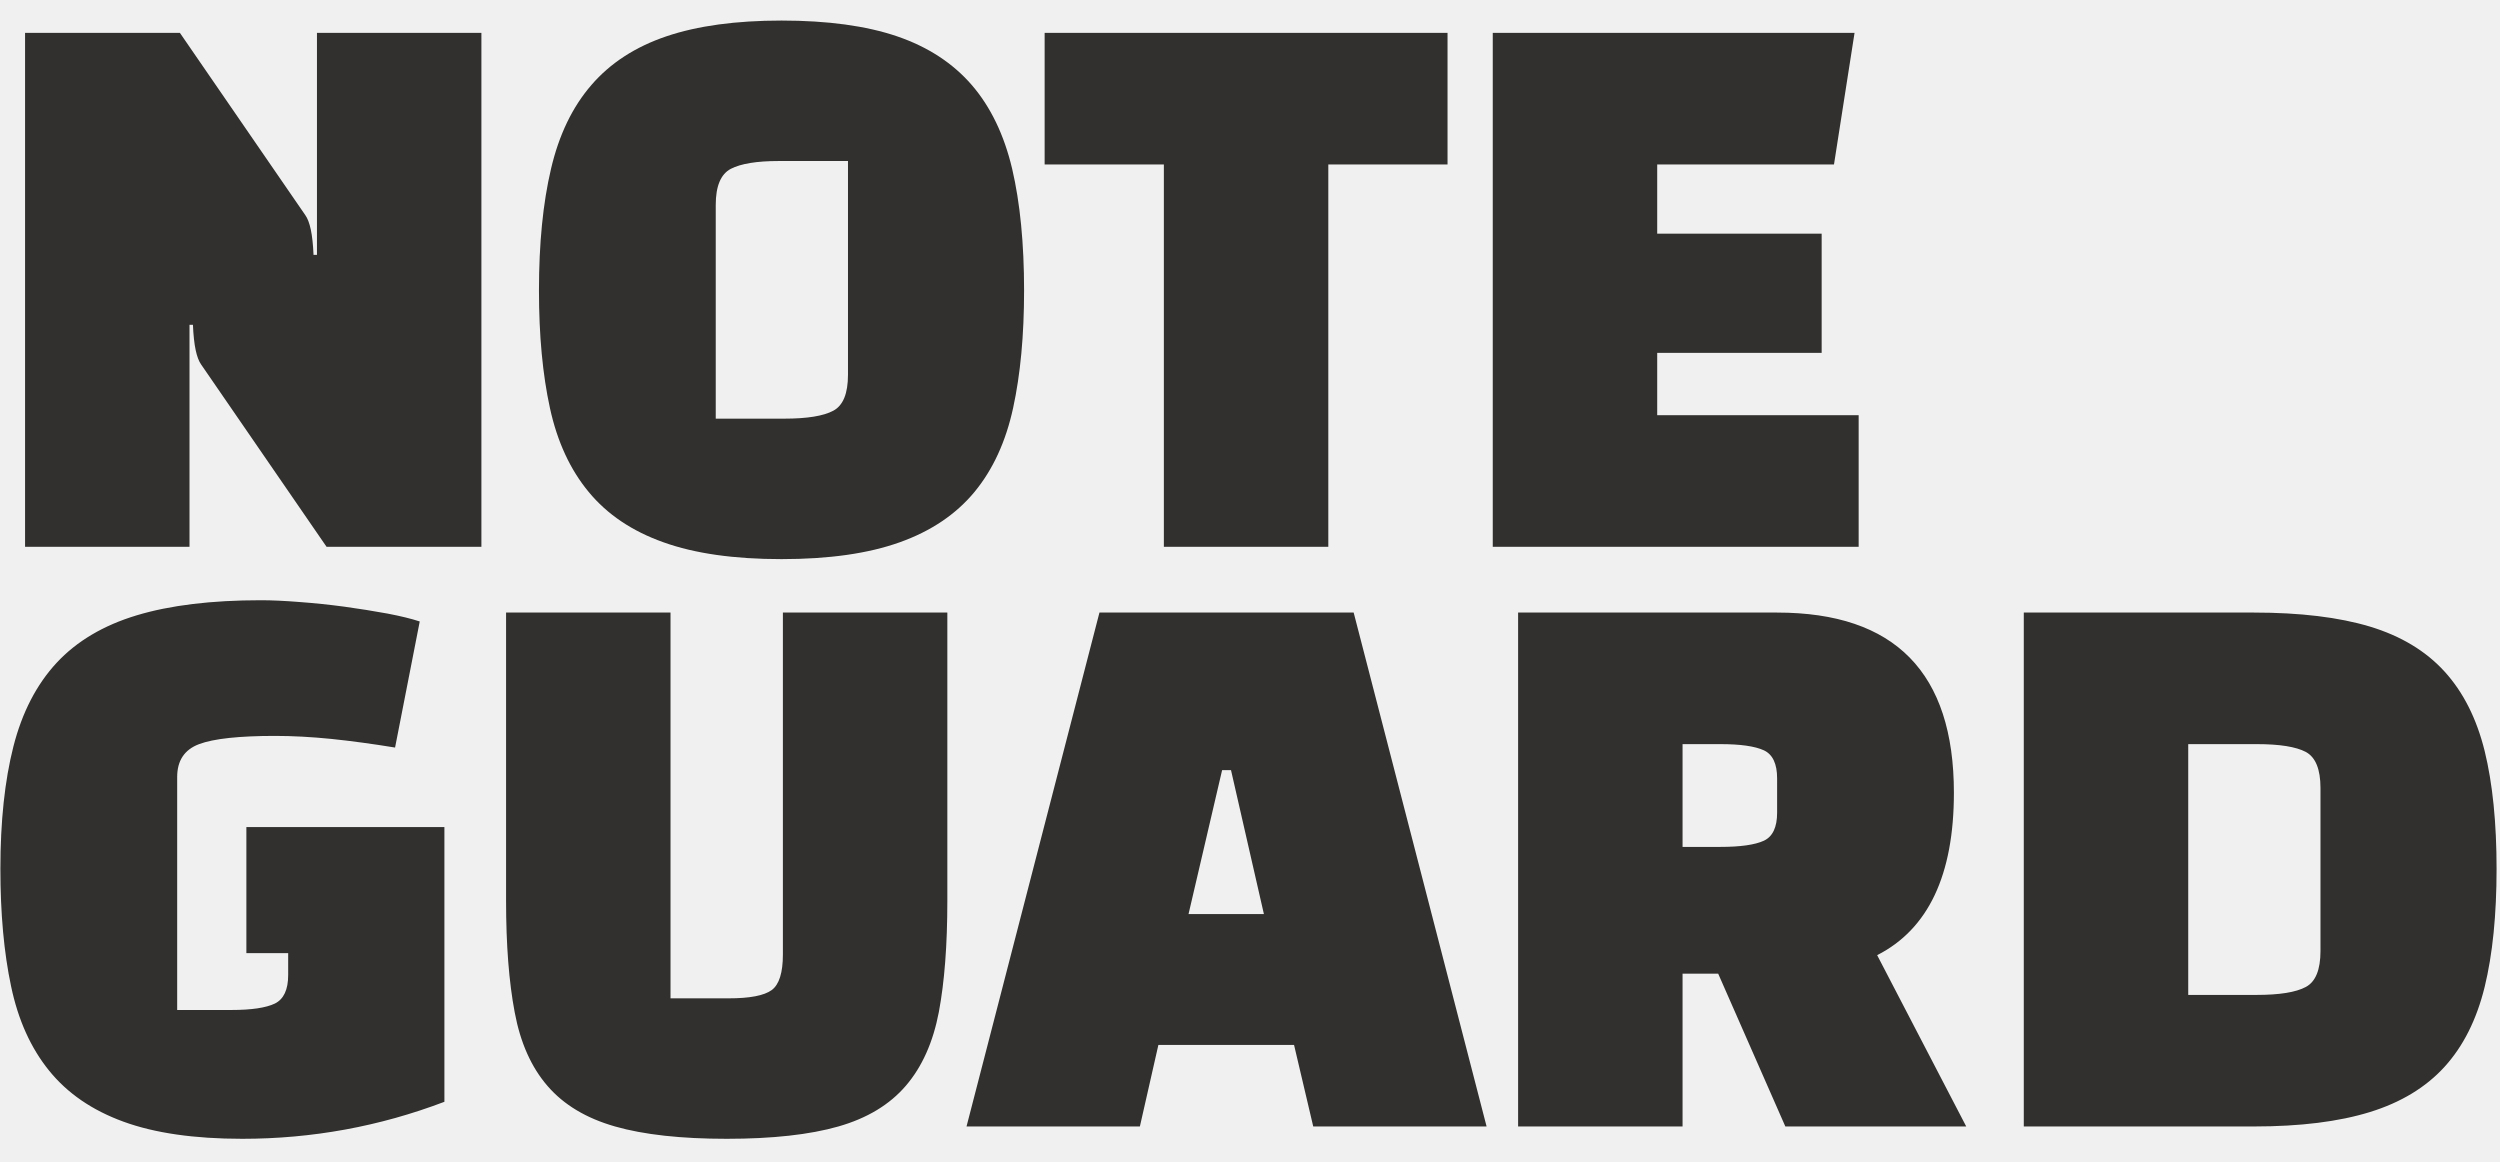
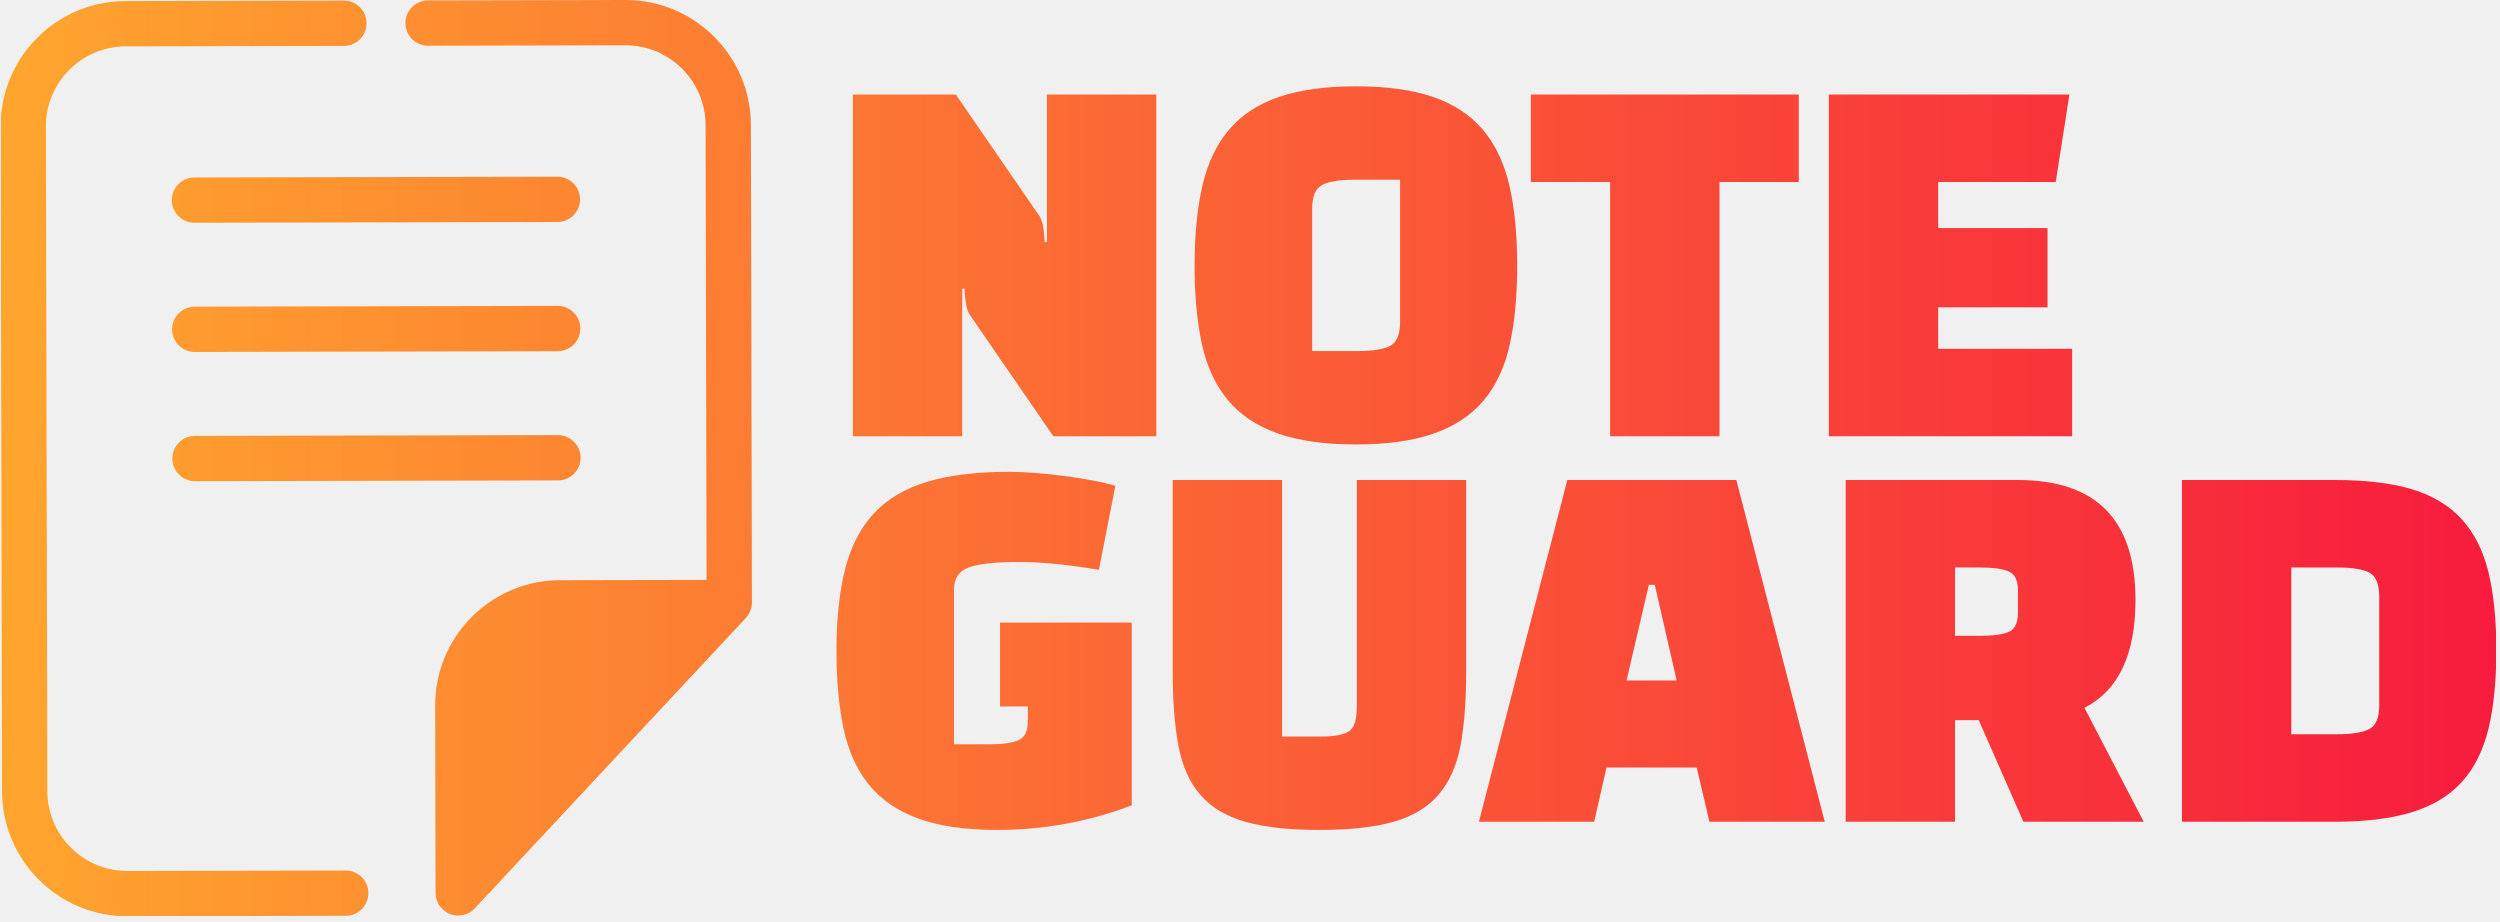
- <svg xmlns="http://www.w3.org/2000/svg" version="1.1" width="2000" height="929" viewBox="0 0 2000 929">
-   <g transform="matrix(1,0,0,1,-1.212121,-0.7568242)">
-     <svg viewBox="0 0 396 184" data-background-color="#ffffff" preserveAspectRatio="xMidYMid meet" height="929" width="2000">
-       <g id="tight-bounds" transform="matrix(1,0,0,1,0.24,0.1498984)">
-         <svg viewBox="0 0 395.52 183.7" height="183.7" width="395.52">
+ <svg xmlns="http://www.w3.org/2000/svg" version="1.1" width="2000" height="737" viewBox="0 0 2000 737">
+   <g transform="matrix(1,0,0,1,-1.212121,-1.993457)">
+     <svg viewBox="0 0 396 146" data-background-color="#000000" preserveAspectRatio="xMidYMid meet" height="737" width="2000">
+       <g id="tight-bounds" transform="matrix(1,0,0,1,0.24,0.3949047)">
+         <svg viewBox="0 0 395.52 145.21" height="145.21" width="395.52">
          <g>
-             <svg viewBox="0 0 395.52 183.7" height="183.7" width="395.52">
-               <g>
+             <svg viewBox="0 0 594.686 218.331" height="145.21" width="395.52">
+               <g transform="matrix(1,0,0,1,199.1657,17.31558)">
                <svg viewBox="0 0 395.52 183.7" height="183.7" width="395.52">
                  <g id="textblocktransform">
                    <svg viewBox="0 0 395.52 183.7" height="183.7" width="395.52" id="textblock">
                      <g>
                        <svg viewBox="0 0 395.52 183.7" height="183.7" width="395.52">
                          <g transform="matrix(1,0,0,1,0,0)">
-                             <svg width="395.52" viewBox="1.2 -38.4 182.15 81.6" height="183.7" data-palette-color="#31302e">
+                             <svg width="395.52" viewBox="1.2 -38.4 182.15 81.6" height="183.7" data-palette-color="url(#72852d88-6f13-4550-8fca-c571e1aa3310)">
                              <svg />
                              <svg />
-                               <g class="wordmark-text-0" data-fill-palette-color="primary" id="text-0">
-                                 <path d="M36.3-37.5v37.5h-11.3l-9.15-13.3c-0.167-0.233-0.3-0.583-0.4-1.05-0.1-0.467-0.167-1.083-0.2-1.85v0h-0.25v16.2h-12v-37.5h11.3l9.15 13.3c0.167 0.233 0.3 0.583 0.4 1.05 0.1 0.467 0.167 1.083 0.2 1.85v0h0.25v-16.2zM40.5-18.7v0c0-3.433 0.293-6.393 0.88-8.88 0.58-2.48 1.563-4.52 2.95-6.12 1.38-1.6 3.203-2.783 5.47-3.55 2.267-0.767 5.067-1.15 8.4-1.15v0c3.367 0 6.177 0.383 8.43 1.15 2.247 0.767 4.063 1.95 5.45 3.55 1.38 1.6 2.363 3.64 2.95 6.12 0.58 2.487 0.87 5.447 0.87 8.88v0c0 3.267-0.267 6.123-0.8 8.57-0.533 2.453-1.473 4.497-2.82 6.13-1.353 1.633-3.17 2.857-5.45 3.67-2.287 0.82-5.163 1.23-8.63 1.23v0c-3.467 0-6.34-0.41-8.62-1.23-2.287-0.813-4.103-2.037-5.45-3.67-1.353-1.633-2.297-3.677-2.83-6.13-0.533-2.447-0.8-5.303-0.8-8.57zM53.4-24.95v0 15.6h5c1.667 0 2.86-0.193 3.58-0.58 0.713-0.38 1.07-1.253 1.07-2.62v0-15.6h-5.05c-1.6 0-2.767 0.19-3.5 0.57-0.733 0.387-1.1 1.263-1.1 2.63zM106.8-27.9v-9.6h-29.4v9.6h8.7v27.9h12v-27.9zM134.1-14.15v-8.7h-12v-5.05h12.9l1.5-9.6h-26.4v37.5h26.7v-9.6h-14.7v-4.55z" fill="#31302e" fill-rule="nonzero" stroke="none" stroke-width="1" stroke-linecap="butt" stroke-linejoin="miter" stroke-miterlimit="10" stroke-dasharray="" stroke-dashoffset="0" font-family="none" font-weight="none" font-size="none" text-anchor="none" style="mix-blend-mode: normal" data-fill-palette-color="primary" opacity="1" />
-                                 <path d="M22.2 31.25v0-1.6h-3.05v-9.2h14.45v20.05c-4.733 1.8-9.65 2.7-14.75 2.7v0c-3.5 0-6.39-0.417-8.67-1.25-2.287-0.833-4.097-2.077-5.43-3.73-1.333-1.647-2.257-3.697-2.77-6.15-0.52-2.447-0.78-5.303-0.78-8.57v0c0-3.467 0.317-6.443 0.95-8.93 0.633-2.48 1.683-4.513 3.15-6.1 1.467-1.58 3.417-2.737 5.85-3.47 2.433-0.733 5.45-1.1 9.05-1.1v0c0.8 0 1.743 0.043 2.83 0.13 1.08 0.08 2.17 0.193 3.27 0.34 1.1 0.153 2.143 0.32 3.13 0.5 0.98 0.187 1.77 0.38 2.37 0.58v0l-1.8 9.2c-1.633-0.267-3.183-0.477-4.65-0.63-1.467-0.147-2.833-0.22-4.1-0.22v0c-2.633 0-4.483 0.2-5.55 0.6v0c-1.067 0.4-1.6 1.2-1.6 2.4v0 17h3.95c1.467 0 2.527-0.157 3.18-0.47 0.647-0.32 0.97-1.013 0.97-2.08zM38.1 25.85v-21.05h12v28.15h4.25c1.533 0 2.577-0.2 3.13-0.6 0.547-0.4 0.82-1.267 0.82-2.6v0-24.95h12v21.05c0 3.2-0.207 5.9-0.62 8.1-0.42 2.2-1.22 3.99-2.4 5.37-1.187 1.387-2.83 2.38-4.93 2.98-2.1 0.6-4.817 0.9-8.15 0.9v0c-3.333 0-6.05-0.3-8.15-0.9-2.1-0.6-3.74-1.583-4.92-2.95-1.187-1.367-1.987-3.16-2.4-5.38-0.42-2.213-0.63-4.92-0.63-8.12zM84.35 42.3l1.35-5.95h9.9l1.4 5.95h12.65l-9.7-37.5h-18.55l-9.7 37.5zM90.35 16.3h0.65l2.4 10.5h-5.5zM138.15 29.8v0l6.5 12.5h-13.2l-4.9-11.15h-2.6v11.15h-12v-37.5h18.9c8.6 0 12.9 4.383 12.9 13.15v0c0 6-1.867 9.95-5.6 11.85zM126.7 14.4v0h-2.75v7.5h2.75c1.467 0 2.527-0.15 3.18-0.45 0.647-0.3 0.97-0.983 0.97-2.05v0-2.5c0-1.067-0.323-1.75-0.97-2.05-0.653-0.3-1.713-0.45-3.18-0.45zM165.65 42.3v0h-16.8v-37.5h16.8c3.367 0 6.183 0.34 8.45 1.02 2.267 0.687 4.083 1.78 5.45 3.28 1.367 1.5 2.343 3.433 2.93 5.8 0.58 2.367 0.87 5.233 0.87 8.6v0c0 3.367-0.29 6.24-0.87 8.62-0.587 2.387-1.563 4.33-2.93 5.83-1.367 1.5-3.183 2.6-5.45 3.3-2.267 0.7-5.083 1.05-8.45 1.05zM165.85 14.4v0h-5v18.3h5c1.667 0 2.86-0.193 3.58-0.58 0.713-0.38 1.07-1.253 1.07-2.62v0-11.9c0-1.367-0.357-2.243-1.07-2.63-0.72-0.38-1.913-0.57-3.58-0.57z" fill="#31302e" fill-rule="nonzero" stroke="none" stroke-width="1" stroke-linecap="butt" stroke-linejoin="miter" stroke-miterlimit="10" stroke-dasharray="" stroke-dashoffset="0" font-family="none" font-weight="none" font-size="none" text-anchor="none" style="mix-blend-mode: normal" data-fill-palette-color="primary" opacity="1" />
-                               </g>
+                               <g class="wordmark-text-0" data-fill-palette-color="primary" id="text-0" />
                            </svg>
                          </g>
                        </svg>
                      </g>
                    </svg>
                  </g>
                </svg>
              </g>
+               <g>
+                 <svg viewBox="0 0 179.02 218.331" height="218.331" width="179.02">
+                   <g>
+                     <svg version="1.1" x="0" y="0" viewBox="33.664 19.096 132.672 161.806" enable-background="new 0 0 200 200" xml:space="preserve" height="218.331" width="179.02" class="icon-icon-0" data-fill-palette-color="accent" id="icon-0" />
+                   </g>
+                 </svg>
+               </g>
            </svg>
          </g>
          <defs />
+           <mask id="31f952a9-ae41-499e-a262-04e261946c47">
+             <g id="SvgjsG1010">
+               <svg viewBox="0 0 395.52 145.21" height="145.21" width="395.52">
+                 <g>
+                   <svg viewBox="0 0 594.686 218.331" height="145.21" width="395.52">
+                     <g transform="matrix(1,0,0,1,199.1657,17.31558)">
+                       <svg viewBox="0 0 395.52 183.7" height="183.7" width="395.52">
+                         <g id="SvgjsG1009">
+                           <svg viewBox="0 0 395.52 183.7" height="183.7" width="395.52" id="SvgjsSvg1008">
+                             <g>
+                               <svg viewBox="0 0 395.52 183.7" height="183.7" width="395.52">
+                                 <g transform="matrix(1,0,0,1,0,0)">
+                                   <svg width="395.52" viewBox="1.2 -38.4 182.15 81.6" height="183.7" data-palette-color="url(#72852d88-6f13-4550-8fca-c571e1aa3310)">
+                                     <svg />
+                                     <svg />
+                                     <g class="wordmark-text-0" data-fill-palette-color="primary" id="SvgjsG1007">
+                                       <path d="M36.3-37.5v37.5h-11.3l-9.15-13.3c-0.167-0.233-0.3-0.583-0.4-1.05-0.1-0.467-0.167-1.083-0.2-1.85v0h-0.25v16.2h-12v-37.5h11.3l9.15 13.3c0.167 0.233 0.3 0.583 0.4 1.05 0.1 0.467 0.167 1.083 0.2 1.85v0h0.25v-16.2zM40.5-18.7v0c0-3.433 0.293-6.393 0.88-8.88 0.58-2.48 1.563-4.52 2.95-6.12 1.38-1.6 3.203-2.783 5.47-3.55 2.267-0.767 5.067-1.15 8.4-1.15v0c3.367 0 6.177 0.383 8.43 1.15 2.247 0.767 4.063 1.95 5.45 3.55 1.38 1.6 2.363 3.64 2.95 6.12 0.58 2.487 0.87 5.447 0.87 8.88v0c0 3.267-0.267 6.123-0.8 8.57-0.533 2.453-1.473 4.497-2.82 6.13-1.353 1.633-3.17 2.857-5.45 3.67-2.287 0.82-5.163 1.23-8.63 1.23v0c-3.467 0-6.34-0.41-8.62-1.23-2.287-0.813-4.103-2.037-5.45-3.67-1.353-1.633-2.297-3.677-2.83-6.13-0.533-2.447-0.8-5.303-0.8-8.57zM53.4-24.95v0 15.6h5c1.667 0 2.86-0.193 3.58-0.58 0.713-0.38 1.07-1.253 1.07-2.62v0-15.6h-5.05c-1.6 0-2.767 0.19-3.5 0.57-0.733 0.387-1.1 1.263-1.1 2.63zM106.8-27.9v-9.6h-29.4v9.6h8.7v27.9h12v-27.9zM134.1-14.15v-8.7h-12v-5.05h12.9l1.5-9.6h-26.4v37.5h26.7v-9.6h-14.7v-4.55z" fill="white" fill-rule="nonzero" stroke="none" stroke-width="1" stroke-linecap="butt" stroke-linejoin="miter" stroke-miterlimit="10" stroke-dasharray="" stroke-dashoffset="0" font-family="none" font-weight="none" font-size="none" text-anchor="none" style="mix-blend-mode: normal" opacity="1" />
+                                       <path transform="translate(0,42.3)" d="M22.2-11.05v0-1.6h-3.05v-9.2h14.45v20.05c-4.733 1.8-9.65 2.7-14.75 2.7v0c-3.5 0-6.39-0.417-8.67-1.25-2.287-0.833-4.097-2.077-5.43-3.73-1.333-1.647-2.257-3.697-2.77-6.15-0.52-2.447-0.78-5.303-0.78-8.57v0c0-3.467 0.317-6.443 0.95-8.93 0.633-2.48 1.683-4.513 3.15-6.1 1.467-1.58 3.417-2.737 5.85-3.47 2.433-0.733 5.45-1.1 9.05-1.1v0c0.8 0 1.743 0.043 2.83 0.13 1.08 0.08 2.17 0.193 3.27 0.34 1.1 0.153 2.143 0.32 3.13 0.5 0.98 0.187 1.77 0.38 2.37 0.58v0l-1.8 9.2c-1.633-0.267-3.183-0.477-4.65-0.63-1.467-0.147-2.833-0.22-4.1-0.22v0c-2.633 0-4.483 0.2-5.55 0.6v0c-1.067 0.4-1.6 1.2-1.6 2.4v0 17h3.95c1.467 0 2.527-0.157 3.18-0.47 0.647-0.32 0.97-1.013 0.97-2.08zM38.1-16.45v-21.05h12v28.15h4.25c1.533 0 2.577-0.2 3.13-0.6 0.547-0.4 0.82-1.267 0.82-2.6v0-24.95h12v21.05c0 3.2-0.207 5.9-0.62 8.1-0.42 2.2-1.22 3.99-2.4 5.37-1.187 1.387-2.83 2.38-4.93 2.98-2.1 0.6-4.817 0.9-8.15 0.9v0c-3.333 0-6.05-0.3-8.15-0.9-2.1-0.6-3.74-1.583-4.92-2.95-1.187-1.367-1.987-3.16-2.4-5.38-0.42-2.213-0.63-4.92-0.63-8.12zM84.35 0l1.35-5.95h9.9l1.4 5.95h12.65l-9.7-37.5h-18.55l-9.7 37.5zM90.35-26h0.65l2.4 10.5h-5.5zM138.15-12.5v0l6.5 12.5h-13.2l-4.9-11.15h-2.6v11.15h-12v-37.5h18.9c8.6 0 12.9 4.383 12.9 13.15v0c0 6-1.867 9.95-5.6 11.85zM126.7-27.9v0h-2.75v7.5h2.75c1.467 0 2.527-0.15 3.18-0.45 0.647-0.3 0.97-0.983 0.97-2.05v0-2.5c0-1.067-0.323-1.75-0.97-2.05-0.653-0.3-1.713-0.45-3.18-0.45zM165.65 0v0h-16.8v-37.5h16.8c3.367 0 6.183 0.34 8.45 1.02 2.267 0.687 4.083 1.78 5.45 3.28 1.367 1.5 2.343 3.433 2.93 5.8 0.58 2.367 0.87 5.233 0.87 8.6v0c0 3.367-0.29 6.24-0.87 8.62-0.587 2.387-1.563 4.33-2.93 5.83-1.367 1.5-3.183 2.6-5.45 3.3-2.267 0.7-5.083 1.05-8.45 1.05zM165.85-27.9v0h-5v18.3h5c1.667 0 2.86-0.193 3.58-0.58 0.713-0.38 1.07-1.253 1.07-2.62v0-11.9c0-1.367-0.357-2.243-1.07-2.63-0.72-0.38-1.913-0.57-3.58-0.57z" fill="white" fill-rule="nonzero" stroke="none" stroke-width="1" stroke-linecap="butt" stroke-linejoin="miter" stroke-miterlimit="10" stroke-dasharray="" stroke-dashoffset="0" font-family="none" font-weight="none" font-size="none" text-anchor="none" style="mix-blend-mode: normal" opacity="1" />
+                                     </g>
+                                   </svg>
+                                 </g>
+                               </svg>
+                             </g>
+                           </svg>
+                         </g>
+                       </svg>
+                     </g>
+                     <g>
+                       <svg viewBox="0 0 179.02 218.331" height="218.331" width="179.02">
+                         <g>
+                           <svg version="1.1" x="0" y="0" viewBox="33.664 19.096 132.672 161.806" enable-background="new 0 0 200 200" xml:space="preserve" height="218.331" width="179.02" class="icon-icon-0" data-fill-palette-color="accent" id="SvgjsSvg1006">
+                             <g fill="black">
+                               <path fill="black" d="M94.599 172.819H94.59L56.059 172.902H56.025C52.267 172.902 48.733 171.442 46.069 168.788A14.03 14.03 0 0 1 41.913 158.81L41.663 41.435A14.03 14.03 0 0 1 45.779 31.442 14.03 14.03 0 0 1 55.752 27.285L94.289 27.204A4 4 0 0 0 94.281 19.204H94.273L55.737 19.285A21.97 21.97 0 0 0 40.111 25.797 21.98 21.98 0 0 0 33.664 41.452L33.914 158.828A22 22 0 0 0 40.424 174.456 21.96 21.96 0 0 0 56.025 180.902H56.079L94.609 180.819A4 4 0 0 0 94.599 172.819" />
+                               <path fill="black" d="M166.005 127.065C166.033 126.998 166.062 126.931 166.087 126.863 166.149 126.693 166.197 126.52 166.236 126.344 166.246 126.297 166.261 126.253 166.269 126.206 166.31 125.983 166.33 125.759 166.331 125.531 166.332 125.515 166.336 125.5 166.336 125.483L166.155 41.173C166.128 28.99 156.204 19.096 144.022 19.096H143.977L109.14 19.173A4 4 0 0 0 109.149 27.173H109.158L143.994 27.096H144.023C151.799 27.096 158.137 33.413 158.155 41.19L158.328 121.5 132.473 121.554A21.97 21.97 0 0 0 116.843 128.067 21.98 21.98 0 0 0 110.4 143.724L110.469 176.785C110.469 176.809 110.474 176.833 110.475 176.857 110.476 176.927 110.486 176.996 110.491 177.065 110.504 177.231 110.523 177.395 110.555 177.556A4.3 4.3 0 0 0 110.765 178.256C110.792 178.325 110.816 178.395 110.847 178.462 110.944 178.67 111.056 178.869 111.187 179.057 111.217 179.101 111.255 179.142 111.289 179.185 111.405 179.337 111.53 179.482 111.667 179.617 111.694 179.643 111.713 179.675 111.74 179.7 111.769 179.727 111.802 179.745 111.833 179.771 111.96 179.882 112.095 179.985 112.236 180.081 112.293 180.12 112.347 180.162 112.406 180.198 112.596 180.312 112.796 180.416 113.007 180.499L113.012 180.5C113.241 180.59 113.475 180.656 113.712 180.702L113.733 180.708A4 4 0 0 0 115.274 180.694C115.319 180.684 115.361 180.664 115.406 180.653 115.625 180.6 115.842 180.541 116.05 180.451 116.078 180.439 116.104 180.419 116.132 180.406 116.35 180.306 116.564 180.194 116.764 180.053 116.99 179.895 117.202 179.712 117.395 179.505L165.262 128.221C165.421 128.051 165.557 127.867 165.682 127.676 165.719 127.618 165.75 127.56 165.785 127.5 165.866 127.36 165.94 127.215 166.005 127.065" />
+                               <path fill="black" d="M131.981 50.3H131.972L67.885 50.434A4 4 0 0 0 67.893 58.434H67.901L131.99 58.3A4 4 0 0 0 135.981 54.292 4 4 0 0 0 131.981 50.3" />
+                               <path fill="black" d="M132.025 73.115H132.016L67.935 73.251A4 4 0 0 0 67.943 81.251H67.951L132.033 81.115A4 4 0 0 0 132.025 73.115" />
+                               <path fill="black" d="M132.066 95.935L67.985 96.069A4 4 0 0 0 67.993 104.069H68.001L132.083 103.935A4 4 0 0 0 132.074 95.935z" />
+                             </g>
+                           </svg>
+                         </g>
+                       </svg>
+                     </g>
+                   </svg>
+                 </g>
+                 <defs>
+                   <mask />
+                 </defs>
+               </svg>
+               <rect width="395.52" height="145.21" fill="black" stroke="none" visibility="hidden" />
+             </g>
+           </mask>
+           <linearGradient x1="0" x2="1" y1="0.5" y2="0.5" id="72852d88-6f13-4550-8fca-c571e1aa3310">
+             <stop stop-color="#ffa62e" offset="0" />
+             <stop stop-color="#f71b3d" offset="1" />
+           </linearGradient>
+           <rect width="395.52" height="145.21" fill="url(#72852d88-6f13-4550-8fca-c571e1aa3310)" mask="url(#31f952a9-ae41-499e-a262-04e261946c47)" data-fill-palette-color="primary" />
+           <mask id="5fb5ca9a-5f50-4589-b0df-2162edc68f73">
+             <g id="SvgjsG1031">
+               <svg viewBox="0 0 395.52 145.21" height="145.21" width="395.52">
+                 <g>
+                   <svg viewBox="0 0 594.686 218.331" height="145.21" width="395.52">
+                     <g transform="matrix(1,0,0,1,199.1657,17.31558)">
+                       <svg viewBox="0 0 395.52 183.7" height="183.7" width="395.52">
+                         <g id="SvgjsG1030">
+                           <svg viewBox="0 0 395.52 183.7" height="183.7" width="395.52" id="SvgjsSvg1029">
+                             <g>
+                               <svg viewBox="0 0 395.52 183.7" height="183.7" width="395.52">
+                                 <g transform="matrix(1,0,0,1,0,0)">
+                                   <svg width="395.52" viewBox="1.2 -38.4 182.15 81.6" height="183.7" data-palette-color="url(#72852d88-6f13-4550-8fca-c571e1aa3310)">
+                                     <svg />
+                                     <svg />
+                                     <g class="wordmark-text-0" data-fill-palette-color="primary" id="SvgjsG1028" />
+                                   </svg>
+                                 </g>
+                               </svg>
+                             </g>
+                           </svg>
+                         </g>
+                       </svg>
+                     </g>
+                     <g>
+                       <svg viewBox="0 0 179.02 218.331" height="218.331" width="179.02">
+                         <g>
+                           <svg version="1.1" x="0" y="0" viewBox="33.664 19.096 132.672 161.806" enable-background="new 0 0 200 200" xml:space="preserve" height="218.331" width="179.02" class="icon-icon-0" data-fill-palette-color="accent" id="SvgjsSvg1027">
+                             <g fill="white">
+                               <path fill="white" d="M94.599 172.819H94.59L56.059 172.902H56.025C52.267 172.902 48.733 171.442 46.069 168.788A14.03 14.03 0 0 1 41.913 158.81L41.663 41.435A14.03 14.03 0 0 1 45.779 31.442 14.03 14.03 0 0 1 55.752 27.285L94.289 27.204A4 4 0 0 0 94.281 19.204H94.273L55.737 19.285A21.97 21.97 0 0 0 40.111 25.797 21.98 21.98 0 0 0 33.664 41.452L33.914 158.828A22 22 0 0 0 40.424 174.456 21.96 21.96 0 0 0 56.025 180.902H56.079L94.609 180.819A4 4 0 0 0 94.599 172.819" />
+                               <path fill="white" d="M166.005 127.065C166.033 126.998 166.062 126.931 166.087 126.863 166.149 126.693 166.197 126.52 166.236 126.344 166.246 126.297 166.261 126.253 166.269 126.206 166.31 125.983 166.33 125.759 166.331 125.531 166.332 125.515 166.336 125.5 166.336 125.483L166.155 41.173C166.128 28.99 156.204 19.096 144.022 19.096H143.977L109.14 19.173A4 4 0 0 0 109.149 27.173H109.158L143.994 27.096H144.023C151.799 27.096 158.137 33.413 158.155 41.19L158.328 121.5 132.473 121.554A21.97 21.97 0 0 0 116.843 128.067 21.98 21.98 0 0 0 110.4 143.724L110.469 176.785C110.469 176.809 110.474 176.833 110.475 176.857 110.476 176.927 110.486 176.996 110.491 177.065 110.504 177.231 110.523 177.395 110.555 177.556A4.3 4.3 0 0 0 110.765 178.256C110.792 178.325 110.816 178.395 110.847 178.462 110.944 178.67 111.056 178.869 111.187 179.057 111.217 179.101 111.255 179.142 111.289 179.185 111.405 179.337 111.53 179.482 111.667 179.617 111.694 179.643 111.713 179.675 111.74 179.7 111.769 179.727 111.802 179.745 111.833 179.771 111.96 179.882 112.095 179.985 112.236 180.081 112.293 180.12 112.347 180.162 112.406 180.198 112.596 180.312 112.796 180.416 113.007 180.499L113.012 180.5C113.241 180.59 113.475 180.656 113.712 180.702L113.733 180.708A4 4 0 0 0 115.274 180.694C115.319 180.684 115.361 180.664 115.406 180.653 115.625 180.6 115.842 180.541 116.05 180.451 116.078 180.439 116.104 180.419 116.132 180.406 116.35 180.306 116.564 180.194 116.764 180.053 116.99 179.895 117.202 179.712 117.395 179.505L165.262 128.221C165.421 128.051 165.557 127.867 165.682 127.676 165.719 127.618 165.75 127.56 165.785 127.5 165.866 127.36 165.94 127.215 166.005 127.065" />
+                               <path fill="white" d="M131.981 50.3H131.972L67.885 50.434A4 4 0 0 0 67.893 58.434H67.901L131.99 58.3A4 4 0 0 0 135.981 54.292 4 4 0 0 0 131.981 50.3" />
+                               <path fill="white" d="M132.025 73.115H132.016L67.935 73.251A4 4 0 0 0 67.943 81.251H67.951L132.033 81.115A4 4 0 0 0 132.025 73.115" />
+                               <path fill="white" d="M132.066 95.935L67.985 96.069A4 4 0 0 0 67.993 104.069H68.001L132.083 103.935A4 4 0 0 0 132.074 95.935z" />
+                             </g>
+                           </svg>
+                         </g>
+                       </svg>
+                     </g>
+                   </svg>
+                 </g>
+                 <defs>
+                   <mask />
+                 </defs>
+                 <mask>
+                   <g id="SvgjsG1026">
+                     <svg viewBox="0 0 395.52 145.21" height="145.21" width="395.52">
+                       <g>
+                         <svg viewBox="0 0 594.686 218.331" height="145.21" width="395.52">
+                           <g transform="matrix(1,0,0,1,199.1657,17.31558)">
+                             <svg viewBox="0 0 395.52 183.7" height="183.7" width="395.52">
+                               <g id="SvgjsG1025">
+                                 <svg viewBox="0 0 395.52 183.7" height="183.7" width="395.52" id="SvgjsSvg1024">
+                                   <g>
+                                     <svg viewBox="0 0 395.52 183.7" height="183.7" width="395.52">
+                                       <g transform="matrix(1,0,0,1,0,0)">
+                                         <svg width="395.52" viewBox="1.2 -38.4 182.15 81.6" height="183.7" data-palette-color="url(#72852d88-6f13-4550-8fca-c571e1aa3310)">
+                                           <svg />
+                                           <svg />
+                                           <g class="wordmark-text-0" data-fill-palette-color="primary" id="SvgjsG1023">
+                                             <path d="M36.3-37.5v37.5h-11.3l-9.15-13.3c-0.167-0.233-0.3-0.583-0.4-1.05-0.1-0.467-0.167-1.083-0.2-1.85v0h-0.25v16.2h-12v-37.5h11.3l9.15 13.3c0.167 0.233 0.3 0.583 0.4 1.05 0.1 0.467 0.167 1.083 0.2 1.85v0h0.25v-16.2zM40.5-18.7v0c0-3.433 0.293-6.393 0.88-8.88 0.58-2.48 1.563-4.52 2.95-6.12 1.38-1.6 3.203-2.783 5.47-3.55 2.267-0.767 5.067-1.15 8.4-1.15v0c3.367 0 6.177 0.383 8.43 1.15 2.247 0.767 4.063 1.95 5.45 3.55 1.38 1.6 2.363 3.64 2.95 6.12 0.58 2.487 0.87 5.447 0.87 8.88v0c0 3.267-0.267 6.123-0.8 8.57-0.533 2.453-1.473 4.497-2.82 6.13-1.353 1.633-3.17 2.857-5.45 3.67-2.287 0.82-5.163 1.23-8.63 1.23v0c-3.467 0-6.34-0.41-8.62-1.23-2.287-0.813-4.103-2.037-5.45-3.67-1.353-1.633-2.297-3.677-2.83-6.13-0.533-2.447-0.8-5.303-0.8-8.57zM53.4-24.95v0 15.6h5c1.667 0 2.86-0.193 3.58-0.58 0.713-0.38 1.07-1.253 1.07-2.62v0-15.6h-5.05c-1.6 0-2.767 0.19-3.5 0.57-0.733 0.387-1.1 1.263-1.1 2.63zM106.8-27.9v-9.6h-29.4v9.6h8.7v27.9h12v-27.9zM134.1-14.15v-8.7h-12v-5.05h12.9l1.5-9.6h-26.4v37.5h26.7v-9.6h-14.7v-4.55z" fill="black" fill-rule="nonzero" stroke="none" stroke-width="1" stroke-linecap="butt" stroke-linejoin="miter" stroke-miterlimit="10" stroke-dasharray="" stroke-dashoffset="0" font-family="none" font-weight="none" font-size="none" text-anchor="none" style="mix-blend-mode: normal" opacity="1" />
+                                             <path transform="translate(0,42.3)" d="M22.2-11.05v0-1.6h-3.05v-9.2h14.45v20.05c-4.733 1.8-9.65 2.7-14.75 2.7v0c-3.5 0-6.39-0.417-8.67-1.25-2.287-0.833-4.097-2.077-5.43-3.73-1.333-1.647-2.257-3.697-2.77-6.15-0.52-2.447-0.78-5.303-0.78-8.57v0c0-3.467 0.317-6.443 0.95-8.93 0.633-2.48 1.683-4.513 3.15-6.1 1.467-1.58 3.417-2.737 5.85-3.47 2.433-0.733 5.45-1.1 9.05-1.1v0c0.8 0 1.743 0.043 2.83 0.13 1.08 0.08 2.17 0.193 3.27 0.34 1.1 0.153 2.143 0.32 3.13 0.5 0.98 0.187 1.77 0.38 2.37 0.58v0l-1.8 9.2c-1.633-0.267-3.183-0.477-4.65-0.63-1.467-0.147-2.833-0.22-4.1-0.22v0c-2.633 0-4.483 0.2-5.55 0.6v0c-1.067 0.4-1.6 1.2-1.6 2.4v0 17h3.95c1.467 0 2.527-0.157 3.18-0.47 0.647-0.32 0.97-1.013 0.97-2.08zM38.1-16.45v-21.05h12v28.15h4.25c1.533 0 2.577-0.2 3.13-0.6 0.547-0.4 0.82-1.267 0.82-2.6v0-24.95h12v21.05c0 3.2-0.207 5.9-0.62 8.1-0.42 2.2-1.22 3.99-2.4 5.37-1.187 1.387-2.83 2.38-4.93 2.98-2.1 0.6-4.817 0.9-8.15 0.9v0c-3.333 0-6.05-0.3-8.15-0.9-2.1-0.6-3.74-1.583-4.92-2.95-1.187-1.367-1.987-3.16-2.4-5.38-0.42-2.213-0.63-4.92-0.63-8.12zM84.35 0l1.35-5.95h9.9l1.4 5.95h12.65l-9.7-37.5h-18.55l-9.7 37.5zM90.35-26h0.65l2.4 10.5h-5.5zM138.15-12.5v0l6.5 12.5h-13.2l-4.9-11.15h-2.6v11.15h-12v-37.5h18.9c8.6 0 12.9 4.383 12.9 13.15v0c0 6-1.867 9.95-5.6 11.85zM126.7-27.9v0h-2.75v7.5h2.75c1.467 0 2.527-0.15 3.18-0.45 0.647-0.3 0.97-0.983 0.97-2.05v0-2.5c0-1.067-0.323-1.75-0.97-2.05-0.653-0.3-1.713-0.45-3.18-0.45zM165.65 0v0h-16.8v-37.5h16.8c3.367 0 6.183 0.34 8.45 1.02 2.267 0.687 4.083 1.78 5.45 3.28 1.367 1.5 2.343 3.433 2.93 5.8 0.58 2.367 0.87 5.233 0.87 8.6v0c0 3.367-0.29 6.24-0.87 8.62-0.587 2.387-1.563 4.33-2.93 5.83-1.367 1.5-3.183 2.6-5.45 3.3-2.267 0.7-5.083 1.05-8.45 1.05zM165.85-27.9v0h-5v18.3h5c1.667 0 2.86-0.193 3.58-0.58 0.713-0.38 1.07-1.253 1.07-2.62v0-11.9c0-1.367-0.357-2.243-1.07-2.63-0.72-0.38-1.913-0.57-3.58-0.57z" fill="black" fill-rule="nonzero" stroke="none" stroke-width="1" stroke-linecap="butt" stroke-linejoin="miter" stroke-miterlimit="10" stroke-dasharray="" stroke-dashoffset="0" font-family="none" font-weight="none" font-size="none" text-anchor="none" style="mix-blend-mode: normal" opacity="1" />
+                                           </g>
+                                         </svg>
+                                       </g>
+                                     </svg>
+                                   </g>
+                                 </svg>
+                               </g>
+                             </svg>
+                           </g>
+                           <g>
+                             <svg viewBox="0 0 179.02 218.331" height="218.331" width="179.02">
+                               <g>
+                                 <svg version="1.1" x="0" y="0" viewBox="33.664 19.096 132.672 161.806" enable-background="new 0 0 200 200" xml:space="preserve" height="218.331" width="179.02" class="icon-icon-0" data-fill-palette-color="accent" id="SvgjsSvg1022">
+                                   <g fill="black">
+                                     <path fill="black" d="M94.599 172.819H94.59L56.059 172.902H56.025C52.267 172.902 48.733 171.442 46.069 168.788A14.03 14.03 0 0 1 41.913 158.81L41.663 41.435A14.03 14.03 0 0 1 45.779 31.442 14.03 14.03 0 0 1 55.752 27.285L94.289 27.204A4 4 0 0 0 94.281 19.204H94.273L55.737 19.285A21.97 21.97 0 0 0 40.111 25.797 21.98 21.98 0 0 0 33.664 41.452L33.914 158.828A22 22 0 0 0 40.424 174.456 21.96 21.96 0 0 0 56.025 180.902H56.079L94.609 180.819A4 4 0 0 0 94.599 172.819" />
+                                     <path fill="black" d="M166.005 127.065C166.033 126.998 166.062 126.931 166.087 126.863 166.149 126.693 166.197 126.52 166.236 126.344 166.246 126.297 166.261 126.253 166.269 126.206 166.31 125.983 166.33 125.759 166.331 125.531 166.332 125.515 166.336 125.5 166.336 125.483L166.155 41.173C166.128 28.99 156.204 19.096 144.022 19.096H143.977L109.14 19.173A4 4 0 0 0 109.149 27.173H109.158L143.994 27.096H144.023C151.799 27.096 158.137 33.413 158.155 41.19L158.328 121.5 132.473 121.554A21.97 21.97 0 0 0 116.843 128.067 21.98 21.98 0 0 0 110.4 143.724L110.469 176.785C110.469 176.809 110.474 176.833 110.475 176.857 110.476 176.927 110.486 176.996 110.491 177.065 110.504 177.231 110.523 177.395 110.555 177.556A4.3 4.3 0 0 0 110.765 178.256C110.792 178.325 110.816 178.395 110.847 178.462 110.944 178.67 111.056 178.869 111.187 179.057 111.217 179.101 111.255 179.142 111.289 179.185 111.405 179.337 111.53 179.482 111.667 179.617 111.694 179.643 111.713 179.675 111.74 179.7 111.769 179.727 111.802 179.745 111.833 179.771 111.96 179.882 112.095 179.985 112.236 180.081 112.293 180.12 112.347 180.162 112.406 180.198 112.596 180.312 112.796 180.416 113.007 180.499L113.012 180.5C113.241 180.59 113.475 180.656 113.712 180.702L113.733 180.708A4 4 0 0 0 115.274 180.694C115.319 180.684 115.361 180.664 115.406 180.653 115.625 180.6 115.842 180.541 116.05 180.451 116.078 180.439 116.104 180.419 116.132 180.406 116.35 180.306 116.564 180.194 116.764 180.053 116.99 179.895 117.202 179.712 117.395 179.505L165.262 128.221C165.421 128.051 165.557 127.867 165.682 127.676 165.719 127.618 165.75 127.56 165.785 127.5 165.866 127.36 165.94 127.215 166.005 127.065" />
+                                     <path fill="black" d="M131.981 50.3H131.972L67.885 50.434A4 4 0 0 0 67.893 58.434H67.901L131.99 58.3A4 4 0 0 0 135.981 54.292 4 4 0 0 0 131.981 50.3" />
+                                     <path fill="black" d="M132.025 73.115H132.016L67.935 73.251A4 4 0 0 0 67.943 81.251H67.951L132.033 81.115A4 4 0 0 0 132.025 73.115" />
+                                     <path fill="black" d="M132.066 95.935L67.985 96.069A4 4 0 0 0 67.993 104.069H68.001L132.083 103.935A4 4 0 0 0 132.074 95.935z" />
+                                   </g>
+                                 </svg>
+                               </g>
+                             </svg>
+                           </g>
+                         </svg>
+                       </g>
+                       <defs>
+                         <mask />
+                       </defs>
+                     </svg>
+                     <rect width="395.52" height="145.21" fill="black" stroke="none" visibility="hidden" />
+                   </g>
+                 </mask>
+               </svg>
+               <rect width="395.52" height="145.21" fill="black" stroke="none" visibility="hidden" />
+             </g>
+           </mask>
+           <linearGradient x1="0" x2="1" y1="0.5" y2="0.5" id="0eb76577-a6d3-4d29-ac9d-1c8d8eb81d03">
+             <stop stop-color="#ffa62e" offset="0" />
+             <stop stop-color="#f71b3d" offset="1" />
+           </linearGradient>
+           <rect width="395.52" height="145.21" fill="url(#0eb76577-a6d3-4d29-ac9d-1c8d8eb81d03)" mask="url(#5fb5ca9a-5f50-4589-b0df-2162edc68f73)" data-fill-palette-color="accent" />
        </svg>
-         <rect width="395.52" height="183.7" fill="none" stroke="none" visibility="hidden" />
+         <rect width="395.52" height="145.21" fill="none" stroke="none" visibility="hidden" />
      </g>
    </svg>
  </g>
</svg>
